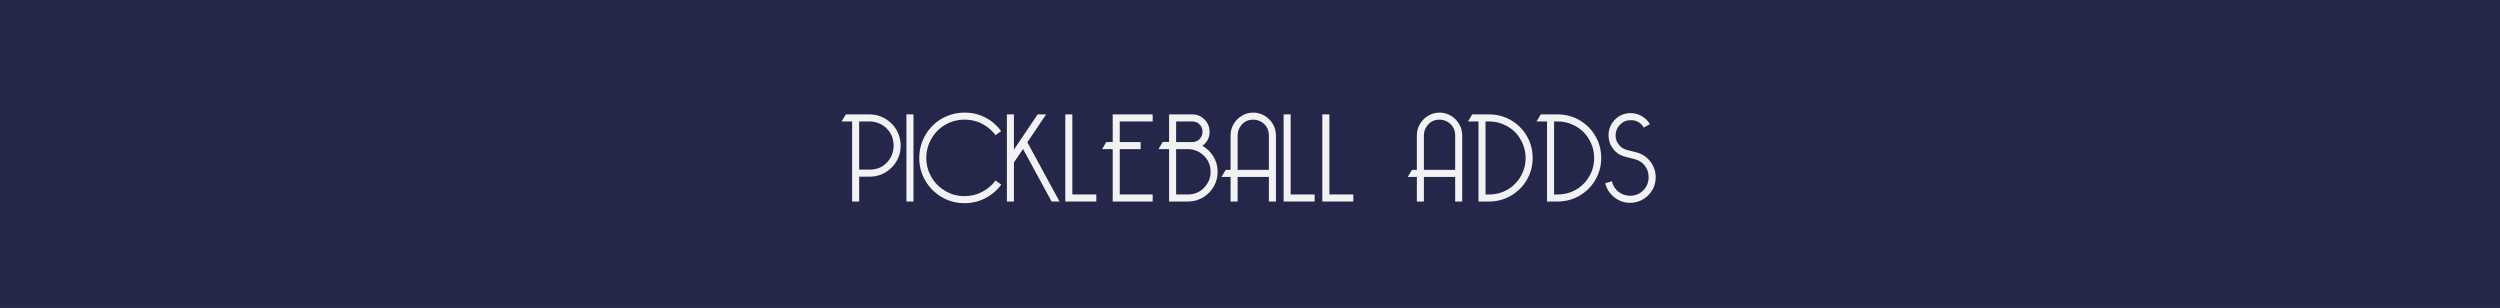
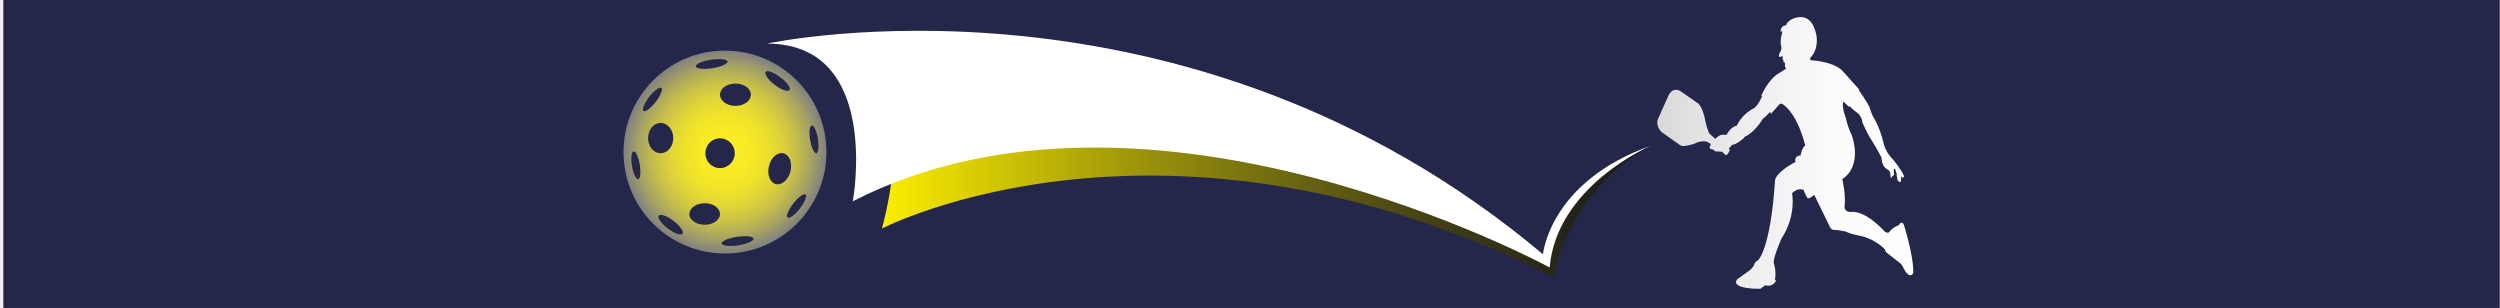
<svg xmlns="http://www.w3.org/2000/svg" version="1.1" id="Layer_1" x="0px" y="0px" width="690px" height="85px" viewBox="0 0 690 85" enable-background="new 0 0 690 85" xml:space="preserve">
-   <rect fill="#24274A" width="690" height="85" />
-   <g>
-     <path fill="#F2F2F2" d="M239.992,31.572c1.533,0,2.965,0.386,4.297,1.152c1.333,0.767,2.38,1.817,3.147,3.145   c0.766,1.334,1.149,2.766,1.149,4.297c0,2.383-0.837,4.41-2.51,6.083c-1.674,1.675-3.701,2.51-6.083,2.51h-2.863v6.86h-1.946v-22.1   h-2.898l1.165-1.947H239.992z M237.129,46.814h2.863c1.982,0,3.584-0.659,4.81-1.979c1.226-1.32,1.839-2.876,1.839-4.669   c0-1.319-0.318-2.486-0.955-3.5c-0.637-1.013-1.462-1.791-2.476-2.335c-1.014-0.541-2.086-0.812-3.219-0.812h-2.863V46.814z" />
-     <path fill="#F2F2F2" d="M250.177,55.619V31.572h1.945v24.047H250.177z" />
-     <path fill="#F2F2F2" d="M276.343,50.953c-1.131,1.555-2.587,2.8-4.369,3.729c-1.778,0.932-3.706,1.396-5.779,1.396   c-2.287,0-4.38-0.56-6.277-1.68c-1.898-1.12-3.407-2.634-4.526-4.544c-1.12-1.908-1.68-4.007-1.68-6.296   c0-1.67,0.318-3.274,0.953-4.806c0.639-1.533,1.541-2.884,2.708-4.049c1.167-1.167,2.511-2.063,4.031-2.688   c1.521-0.625,3.118-0.938,4.792-0.938c2.074,0,3.995,0.454,5.764,1.362c1.768,0.907,3.218,2.163,4.349,3.765l-1.555,1.097   c-0.589-0.826-1.344-1.574-2.265-2.246c-0.918-0.672-1.901-1.179-2.95-1.521c-1.049-0.341-2.165-0.513-3.342-0.513   c-1.887,0-3.642,0.467-5.269,1.397c-1.626,0.932-2.912,2.222-3.854,3.872c-0.944,1.65-1.415,3.407-1.415,5.267   c0,1.911,0.471,3.68,1.415,5.308c0.942,1.625,2.228,2.91,3.854,3.852c1.627,0.944,3.382,1.415,5.269,1.415   c1.744,0,3.362-0.384,4.862-1.165c1.497-0.777,2.729-1.827,3.695-3.147L276.343,50.953z" />
-     <path fill="#F2F2F2" d="M292.433,55.619h-2.192l-7.885-14.497l-2.511,3.713v10.784H277.9V31.572h1.944v9.726l6.542-9.726h2.333   l-5.163,7.711L292.433,55.619z" />
-     <path fill="#F2F2F2" d="M302.582,55.619h-8.557V31.572h1.944v22.1h6.613V55.619z" />
-     <path fill="#F2F2F2" d="M309.052,53.672h9.087v1.947h-11.033V41.157h-2.934l1.167-1.945h1.767v-7.64h11.033v1.947h-9.087v5.692   h5.764v1.945h-5.764V53.672z" />
-     <path fill="#F2F2F2" d="M331.859,40.238c1.248,0.707,2.264,1.692,3.041,2.953c0.778,1.263,1.167,2.67,1.167,4.226   c0,1.485-0.366,2.858-1.097,4.12c-0.73,1.257-1.726,2.257-2.988,2.987c-1.261,0.73-2.636,1.096-4.119,1.096h-5.198V41.157h-2.935   l1.166-1.98h1.769v-7.604h6.4c1.319,0,2.446,0.468,3.377,1.399c0.931,0.931,1.396,2.068,1.396,3.411   C333.84,38.011,333.179,39.295,331.859,40.238z M324.61,39.212h4.456c0.849,0,1.533-0.288,2.051-0.866   c0.519-0.577,0.778-1.232,0.778-1.964c0-0.847-0.278-1.538-0.831-2.067c-0.554-0.53-1.22-0.795-1.998-0.795h-4.456V39.212z    M324.61,41.157v12.515h3.254c1.791,0,3.283-0.622,4.473-1.87c1.19-1.255,1.786-2.711,1.786-4.386c0-1.202-0.289-2.275-0.866-3.218   c-0.578-0.941-1.35-1.685-2.316-2.228c-0.967-0.542-1.992-0.813-3.077-0.813H324.61z" />
-     <path fill="#F2F2F2" d="M341.583,48.831v6.788h-1.946v-6.788h-2.51l1.167-1.944h1.343v-9.548c0-1.108,0.281-2.146,0.85-3.112   c0.565-0.966,1.331-1.733,2.298-2.298c0.966-0.566,2.003-0.85,3.112-0.85c1.111,0,2.145,0.283,3.113,0.85   c0.966,0.565,1.734,1.332,2.298,2.298c0.565,0.967,0.853,2.004,0.853,3.112v18.28h-1.949v-6.788H341.583z M341.583,46.887h8.627   v-9.548c0-0.849-0.207-1.602-0.615-2.264c-0.414-0.66-0.951-1.167-1.611-1.52c-0.658-0.354-1.356-0.531-2.087-0.531   c-1.272,0-2.31,0.437-3.112,1.307c-0.801,0.874-1.202,1.875-1.202,3.008V46.887z" />
-     <path fill="#F2F2F2" d="M362.836,55.619h-8.559V31.572h1.945v22.1h6.613V55.619z" />
-     <path fill="#F2F2F2" d="M373.513,55.619h-8.556V31.572h1.949v22.1h6.606V55.619z" />
-     <path fill="#F2F2F2" d="M392.996,48.831v6.788h-1.943v-6.788h-2.511l1.167-1.944h1.344v-9.548c0-1.108,0.282-2.146,0.848-3.112   c0.566-0.966,1.333-1.733,2.301-2.298c0.965-0.566,2.003-0.85,3.11-0.85s2.145,0.283,3.114,0.85   c0.964,0.565,1.734,1.332,2.295,2.298c0.567,0.967,0.849,2.004,0.849,3.112v18.28h-1.943v-6.788H392.996z M392.996,46.887h8.63   v-9.548c0-0.849-0.208-1.602-0.62-2.264c-0.408-0.66-0.945-1.167-1.605-1.52c-0.664-0.354-1.358-0.531-2.089-0.531   c-1.273,0-2.312,0.437-3.11,1.307c-0.803,0.874-1.205,1.875-1.205,3.008V46.887z" />
-     <path fill="#F2F2F2" d="M406.327,31.572h4.671c1.695,0,3.271,0.315,4.719,0.939c1.448,0.624,2.716,1.478,3.801,2.564   c1.084,1.084,1.939,2.351,2.564,3.801c0.623,1.451,0.937,3.023,0.937,4.722c0,2.167-0.536,4.178-1.609,6.028   c-1.072,1.848-2.535,3.311-4.382,4.383c-1.854,1.074-3.863,1.609-6.029,1.609h-2.938v-22.1h-2.898L406.327,31.572z M410.998,53.672   c1.837,0,3.527-0.445,5.071-1.338c1.546-0.897,2.765-2.129,3.66-3.68c0.896-1.557,1.344-3.242,1.344-5.056   c0-1.367-0.271-2.683-0.813-3.945c-0.542-1.26-1.25-2.327-2.122-3.199c-0.873-0.872-1.939-1.579-3.2-2.123   c-1.262-0.541-2.573-0.812-3.94-0.812h-0.992v20.152H410.998z" />
-     <path fill="#F2F2F2" d="M425.246,31.572h4.672c1.694,0,3.267,0.315,4.718,0.939c1.448,0.624,2.716,1.478,3.804,2.564   c1.081,1.084,1.937,2.351,2.563,3.801c0.622,1.451,0.936,3.023,0.936,4.722c0,2.167-0.536,4.178-1.609,6.028   c-1.072,1.848-2.535,3.311-4.386,4.383c-1.849,1.074-3.859,1.609-6.024,1.609h-2.938v-22.1h-2.896L425.246,31.572z M429.918,53.672   c1.836,0,3.526-0.445,5.07-1.338c1.547-0.897,2.768-2.129,3.66-3.68c0.896-1.557,1.344-3.242,1.344-5.056   c0-1.367-0.271-2.683-0.813-3.945c-0.542-1.26-1.25-2.327-2.122-3.199c-0.873-0.872-1.938-1.579-3.2-2.123   c-1.262-0.541-2.572-0.812-3.939-0.812h-0.993v20.152H429.918z" />
-     <path fill="#F2F2F2" d="M444.872,50.032c0.284,1.198,0.896,2.169,1.838,2.899c0.943,0.731,2.007,1.097,3.184,1.097   c1.462,0,2.681-0.503,3.66-1.499c0.978-1.007,1.468-2.213,1.468-3.628c0-1.249-0.355-2.316-1.063-3.2   c-0.707-0.885-1.614-1.467-2.721-1.751l-2.76-0.708c-1.344-0.352-2.435-1.077-3.271-2.174c-0.837-1.098-1.257-2.339-1.257-3.729   c0-1.698,0.597-3.14,1.787-4.333c1.189-1.19,2.637-1.785,4.331-1.785c1.084,0,2.104,0.276,3.06,0.831   c0.954,0.554,1.703,1.292,2.245,2.21l-1.696,0.954c-0.779-1.367-1.98-2.051-3.608-2.051c-1.154,0-2.14,0.418-2.952,1.255   s-1.22,1.81-1.22,2.918c0,0.966,0.294,1.826,0.884,2.581c0.588,0.755,1.319,1.238,2.192,1.45l2.758,0.707   c1.532,0.401,2.787,1.238,3.766,2.511c0.978,1.272,1.472,2.71,1.472,4.313c0,1.98-0.699,3.655-2.09,5.021   c-1.391,1.367-3.053,2.052-4.985,2.052c-1.628,0-3.077-0.508-4.351-1.522c-1.27-1.013-2.109-2.31-2.51-3.889L444.872,50.032z" />
-   </g>
+   <polygon fill="#24274A" points="66.923,0 43.38,0 0.921,0 0.921,85 43.421,85 66.923,85 689.923,85 689.923,0 " />
+   <radialGradient id="SVGID_1_" cx="209.047" cy="59.518" r="31.101" gradientTransform="matrix(0.9003 0 0 0.9003 11.8854 -11.6128)" gradientUnits="userSpaceOnUse">
+     <stop offset="0" style="stop-color:#FCEE21" />
+     <stop offset="0.219" style="stop-color:#F9EB23" />
+     <stop offset="0.395" style="stop-color:#EFE22B" />
+     <stop offset="0.556" style="stop-color:#DED338" />
+     <stop offset="0.708" style="stop-color:#C6BE4A" />
+     <stop offset="0.853" style="stop-color:#A7A362" />
+     <stop offset="0.993" style="stop-color:#82827E" />
+     <stop offset="1" style="stop-color:#808080" />
+   </radialGradient>
+   <path fill="url(#SVGID_1_)" d="M200.095,13.971c-15.483,0-28.005,12.525-28.005,28.001c0,15.473,12.522,27.999,28.005,27.999  c15.464,0,27.995-12.525,27.995-27.999C228.09,26.496,215.559,13.971,200.095,13.971z M207.25,26.132  c0,1.694-1.905,3.089-4.266,3.089c-2.343,0-4.263-1.395-4.263-3.089c0-1.715,1.92-3.064,4.263-3.064  C205.345,23.068,207.25,24.417,207.25,26.132z M196.231,16.48c2.414-0.377,4.437-0.155,4.568,0.497  c0.061,0.655-1.799,1.477-4.232,1.859c-2.38,0.351-4.437,0.113-4.516-0.523C191.94,17.664,193.801,16.835,196.231,16.48z   M176.136,49.457c-0.6,0.067-1.37-1.529-1.716-3.662c-0.355-2.125-0.144-3.91,0.453-3.995c0.603-0.106,1.353,1.531,1.701,3.621  C176.933,47.55,176.715,49.349,176.136,49.457z M177.613,30.644c-0.494-0.408,0.196-2.13,1.56-3.882  c1.342-1.772,2.872-2.894,3.361-2.51c0.494,0.384-0.217,2.13-1.563,3.877C179.585,29.888,178.103,30.981,177.613,30.644z   M178.867,38.112c0-2.316,1.54-4.184,3.455-4.184c1.913,0,3.496,1.868,3.496,4.184c0,2.299-1.583,4.187-3.496,4.187  C180.407,42.299,178.867,40.411,178.867,38.112z M188.383,64.512c-0.435,0.59-2.24-0.063-4.078-1.443  c-1.824-1.402-2.942-2.986-2.502-3.542c0.453-0.596,2.263,0.064,4.092,1.432C187.706,62.368,188.824,63.961,188.383,64.512z   M194.512,62.034c-2.375,0-4.244-1.349-4.244-2.954c0-1.639,1.869-2.992,4.244-2.992c2.319,0,4.208,1.354,4.208,2.992  C198.721,60.686,196.831,62.034,194.512,62.034z M194.677,42.299c0-2.292,1.804-4.125,4.043-4.125c2.247,0,4.074,1.832,4.074,4.125  c0,2.259-1.827,4.106-4.074,4.106C196.481,46.405,194.677,44.558,194.677,42.299z M203.753,67.726  c-2.41,0.342-4.433,0.116-4.563-0.537c-0.083-0.62,1.777-1.434,4.184-1.824c2.46-0.369,4.481-0.151,4.593,0.507  C208.045,66.528,206.164,67.345,203.753,67.726z M211.324,19.854c0.463-0.574,2.275,0.081,4.081,1.494  c1.827,1.369,2.951,2.956,2.509,3.506c-0.413,0.578-2.291-0.061-4.099-1.457C211.991,22.029,210.915,20.424,211.324,19.854z   M214.143,50.817c-1.64-0.418-2.492-2.659-1.915-4.968c0.572-2.397,2.357-3.94,4.016-3.529c1.649,0.384,2.489,2.616,1.942,4.958  C217.587,49.632,215.785,51.214,214.143,50.817z M220.785,57.557c-1.392,1.746-2.891,2.854-3.392,2.472  c-0.494-0.35,0.194-2.132,1.568-3.852c1.364-1.75,2.868-2.882,3.363-2.499C222.817,54.057,222.128,55.803,220.785,57.557z   M225.303,42.297c-0.58,0.084-1.344-1.56-1.703-3.687c-0.354-2.105-0.156-3.889,0.467-3.975c0.574-0.108,1.346,1.531,1.697,3.665  C226.098,40.389,225.904,42.186,225.303,42.297z" />
+   <linearGradient id="SVGID_2_" gradientUnits="userSpaceOnUse" x1="457.416" y1="42.204" x2="528.062" y2="42.204">
+     <stop offset="0" style="stop-color:#D8D8D8" />
+     <stop offset="0.024" style="stop-color:#DADADA" />
+     <stop offset="0.356" style="stop-color:#EEEEEE" />
+     <stop offset="0.683" style="stop-color:#FBFBFB" />
+     <stop offset="1" style="stop-color:#FFFFFF" />
+   </linearGradient>
+   <path fill="url(#SVGID_2_)" d="M476.124,42.674l-0.855-0.804l-1.876-0.098l-0.503-0.506c0,0-1.634,0.05-0.78-1.265  c0,0,0.158-0.249-0.114-0.404l-1.067-0.525c0,0-1.404-0.408-3.362,0.625c0,0-2.789,0.911-3.641,0.51l-5.308-3.735  c0,0-1.632-1.433-1.092-3.45l2.912-6.539c0,0,1.022-2.591,3.28-1.387l5.005,3.479c0,0,1.271,0.961,1.985,5  c0,0,0.635,2.795,1.157,3.373l1.56,1.393c0,0,1.225-1.467,2.536-1.112c0,0,0.514,0.026,0.707-0.173c0,0,0.746-1.867,2.762-2.449  c0,0,1.123-3.027,4.855-4.838c0,0,1.02-0.863,2.018-3.13l-0.17-0.25c0,0,1.845-4.491,4.878-6.208c0,0,1.101-0.699,1.632-1.012  c0,0,0.531-0.2,0.129-0.502c0,0-0.287-0.453-0.086-0.807l-0.081-0.604c0,0-0.618,0.046-0.324-0.705l-0.294-0.105l0.082-0.906  l-1.058,0.156c0,0-0.211-0.614,0.368-1.371c0,0,0.375-0.804,0.296-1.309c0,0-0.541-1.461,0.157-3.779c0,0,0.317-1.363-0.337-0.302  c0,0-0.245-1.765,1.276-1.915c0,0,0.402-0.104,0.402-0.654l0.915-0.811c0,0,5.448-3.48,7.123,3.634c0,0,1.112,3.88-1.478,6.704  c0,0-0.484,0.553,0.209,0.757c0,0,5.411,0.2,8.316,2.626c0,0,3.539,3.881,4.76,5.293l0.093,0.404c0,0,2.249,3.229,2.898,4.635  c0,0,0.451,1.822,1.235,3.031c0,0,1.426,2.116,2.623,6.811c0,0,0.278,2.263,2.699,4.689c0,0,2.294,2.781,2.91,4.396  c0,0,0.242,0.297-0.443,0.548l-0.335-0.498c0,0,0.078,1.665-0.208,1.665c0,0-0.775,0-0.89-1.114c0,0-0.178-2.616-0.873-2.616  c0,0-0.161,0.951,0.076,1.707c0,0-0.355,0.358-0.481,0.358c-0.129,0-0.295,0.998-0.536,0.102c0,0,0-1.261-0.451-1.677  c0,0-1.354-0.602-1.682-1.766c0,0-0.332-0.504-0.36-1.758c0,0-1.601-3.129-3.485-6.005c0,0-1.479-2.876-1.81-3.735  c0,0,0.05-1.206-1.157-2.421c0,0-1.915-1.408-2.275-2.017l-0.294,0.152l-1.47-1.412c0,0-0.7,0.855,0.651,4.538  c0,0,0.607,2.878,1.599,4.591c0,0,3.277,8.431-2.595,12.262c0,0,1.072,4.079,0.622,7.816c0,0,0.082,1.252,1.724,1.252  c0,0,3.482-0.906,9.343,5.351c0,0,0.694,0.647,1.312,0.207c0,0,0.651-1.17,2.381-1.829c0,0,0.203,0.057,0.329-0.235  c0,0,0.649-1.228,1.262-0.061c0,0,2.808,8.726,2.623,13.478c0,0-0.968,1.861-2.623-1.318c0,0-0.437-1.021-0.89-1.368l-3.906-3.072  c0,0-0.4-0.397-0.367-0.802c0,0-2.449-2.778-6.717-3.741c0,0-2.983-0.549-4.058-1.201c0,0-2.082-0.453-3.081-0.453  c0,0-0.932,0.044-1.269-0.663l-4.42-9.032c0,0-1.723,1.571-1.976,0.707c0,0-0.607-1.013-0.936-2.056c0,0-1.56-0.773-3.203,0.895  c0,0,1.272,6.104-2.903,12.512c0,0-2.626,5.86-2.095,6.907c0,0,0.7,2.069,0.288,4.548c0,0,0.651,0-0.116,0.758  c0,0-0.783,1.199-2.584,0.703l-1.312,0.961c0,0-8.402,0.195-6.44-2.621c0,0,3.239-2.279,3.604-2.578c0,0,0.787-0.808,0.946-1.062  c0,0,0.287-1.203,1.229-1.61c0,0,3.439-2.93,4.673-21.943c0,0-0.243-2.008,5.66-5.196c0,0-0.491-1.714,1.385-1.767  c0,0,0.458-2.418,1.316-2.717c0,0-1.883-8.379-6.149-11.398c0,0-0.564-0.51-1.144,0.15l-2.184,2.471l-0.234-0.555  c0,0-1.646,1.814-1.934,1.814c0,0-1.88,3.272-4.503,4.792c0,0-0.498,0.053-0.982,0.808c0,0-2.46,1.963-3.035,1.613  c0,0-0.61,0.855-0.897,0.957l0.206,0.609C477.404,41.469,476.745,43.229,476.124,42.674z" />
+   <linearGradient id="SVGID_3_" gradientUnits="userSpaceOnUse" x1="243.418" y1="45.928" x2="455.582" y2="45.928">
+     <stop offset="0" style="stop-color:#FCEE00" />
+     <stop offset="0.093" style="stop-color:#E0D403" />
+     <stop offset="0.341" style="stop-color:#9A920B" />
+     <stop offset="0.565" style="stop-color:#635F12" />
+     <stop offset="0.756" style="stop-color:#3B3916" />
+     <stop offset="0.907" style="stop-color:#232219" />
+     <stop offset="1" style="stop-color:#1A1A1A" />
+   </linearGradient>
+   <path fill="url(#SVGID_3_)" d="M243.418,63.07c0,0,78.192-40.527,185.438,13.43c0,0,3.231-23.227,26.726-36.252  c0,0-28.937,11.85-28.497,32.515c0,0-95.25-68.786-183.667-55.768C243.418,16.995,250.946,35.103,243.418,63.07z" />
+   <path fill="#FFFFFF" d="M425.858,70.182c0,0,1.788-20.002,29.724-29.934c0,0-25.916,11.006-27.885,33.571  c0,0-110.571-60.157-192.318-18.27c0,0,8.04-43.5-23.67-43.512C211.709,12.037,326.874-13.012,425.858,70.182z" />
</svg>
